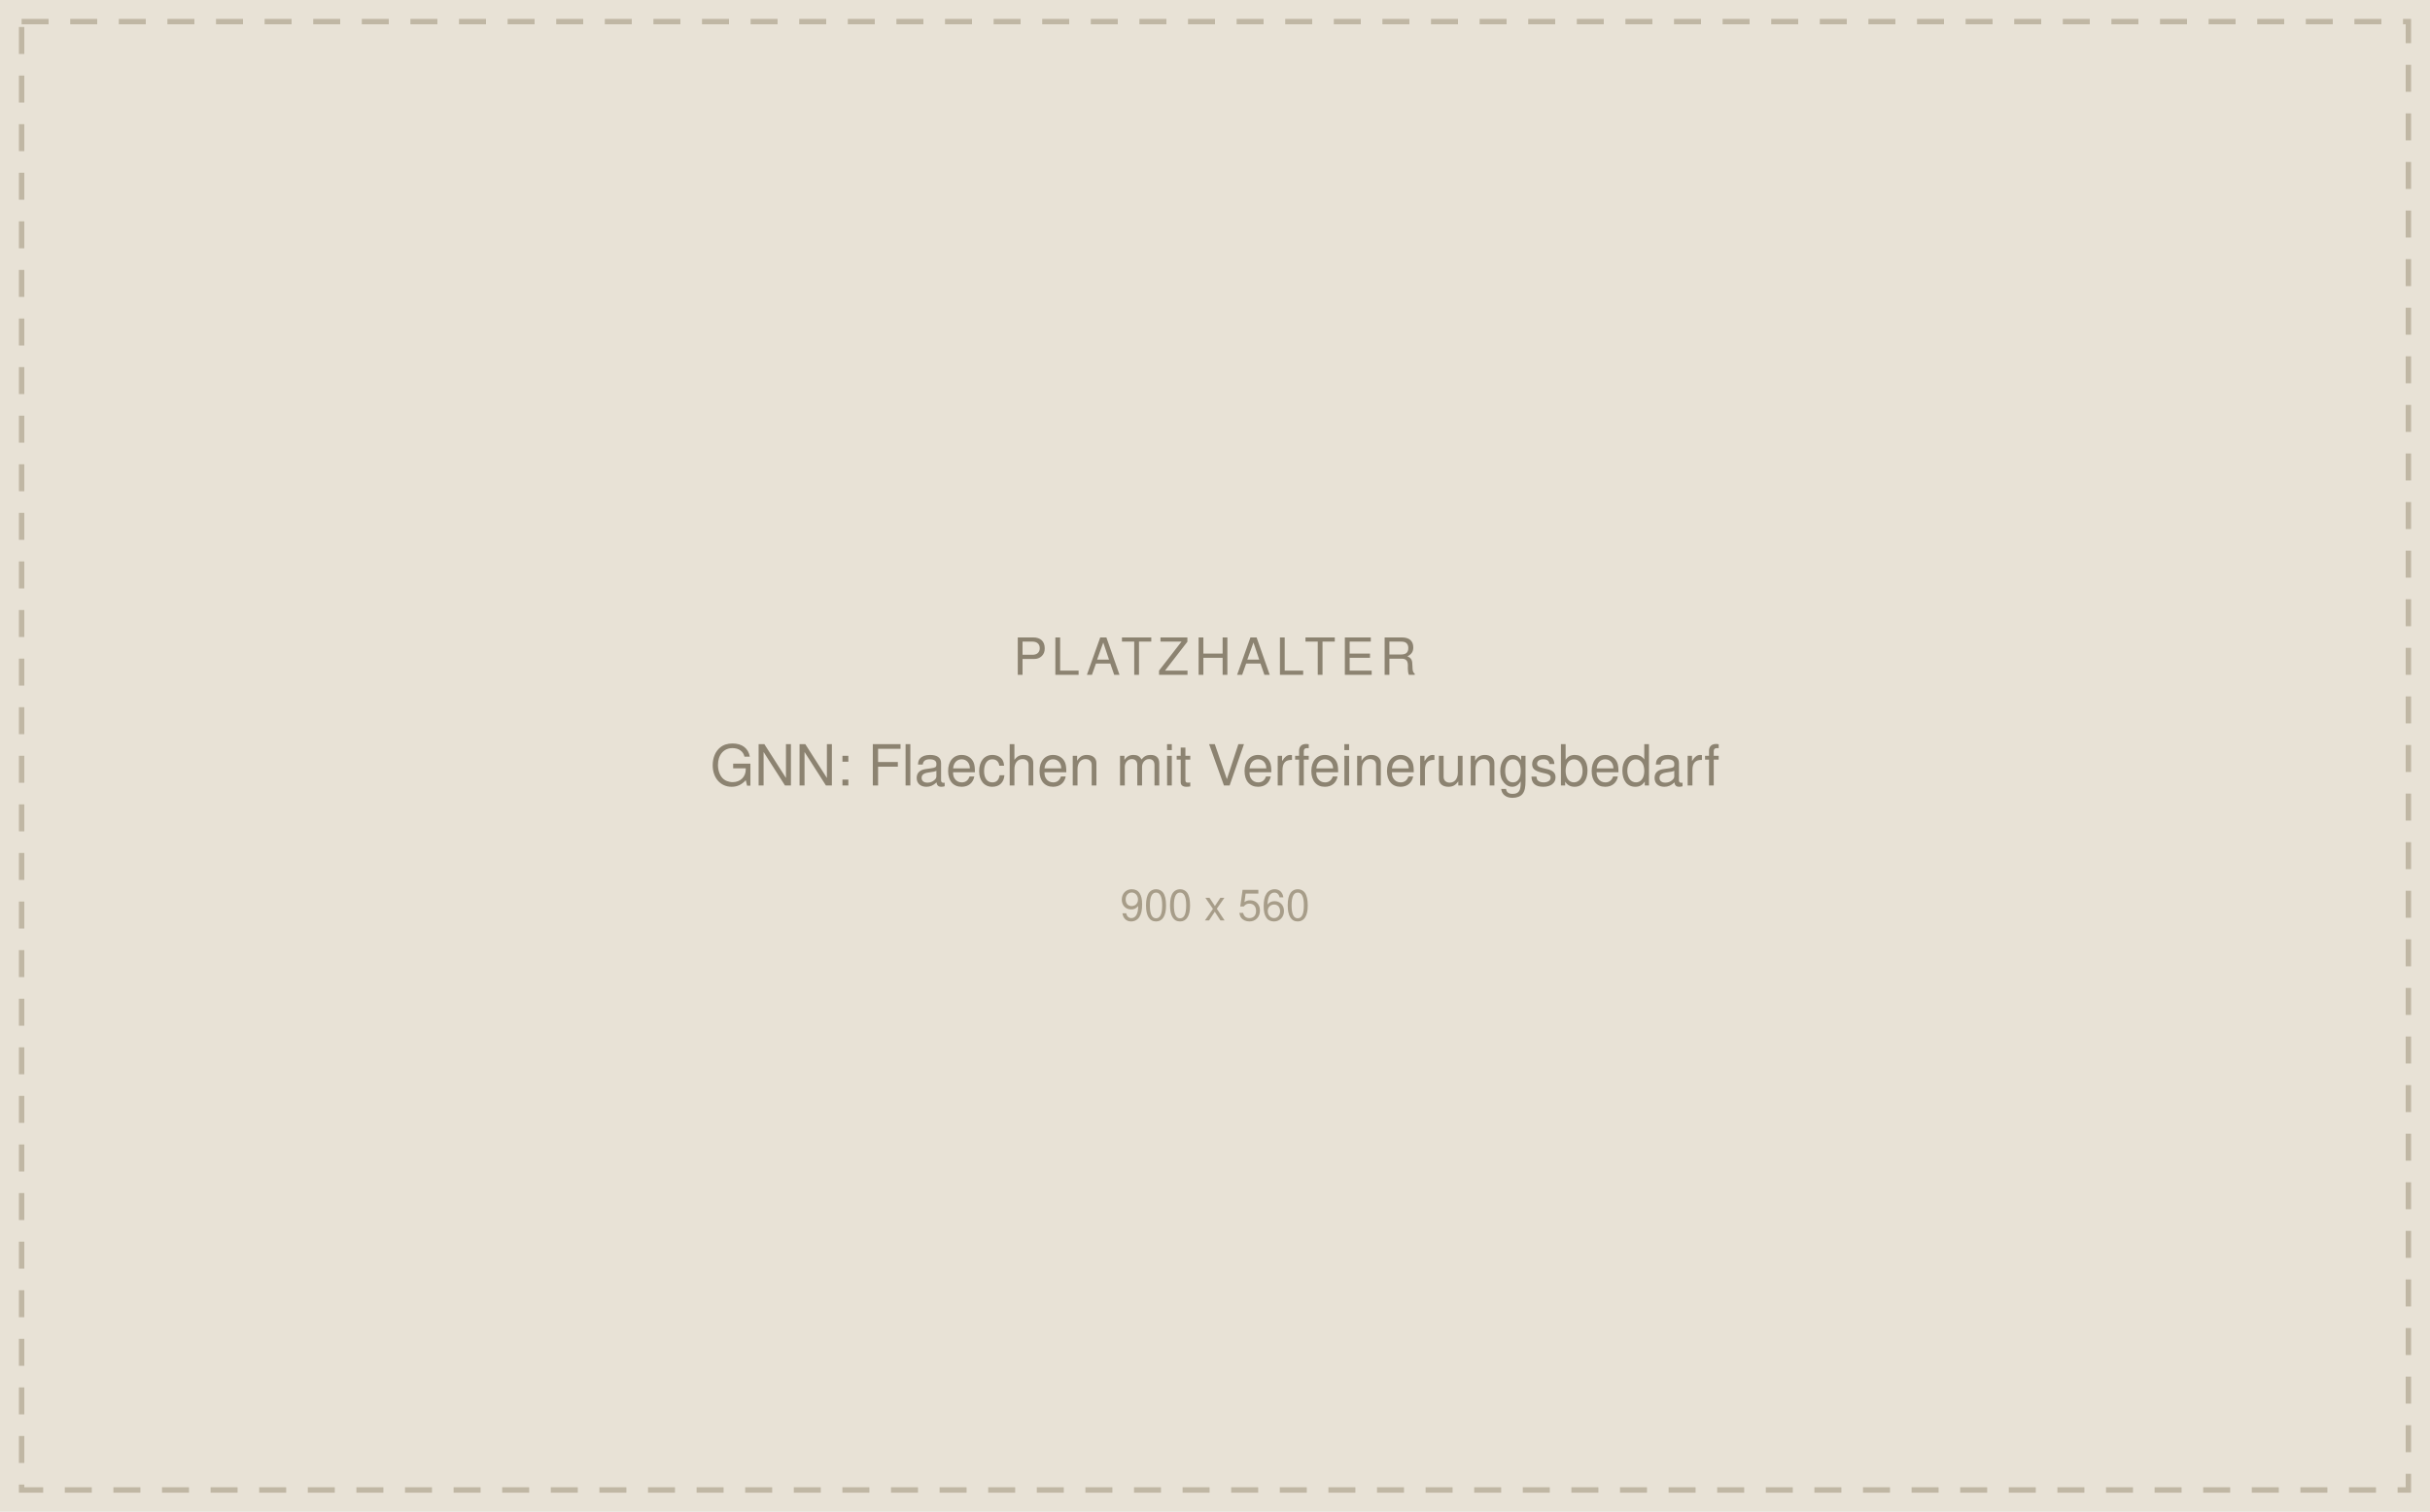
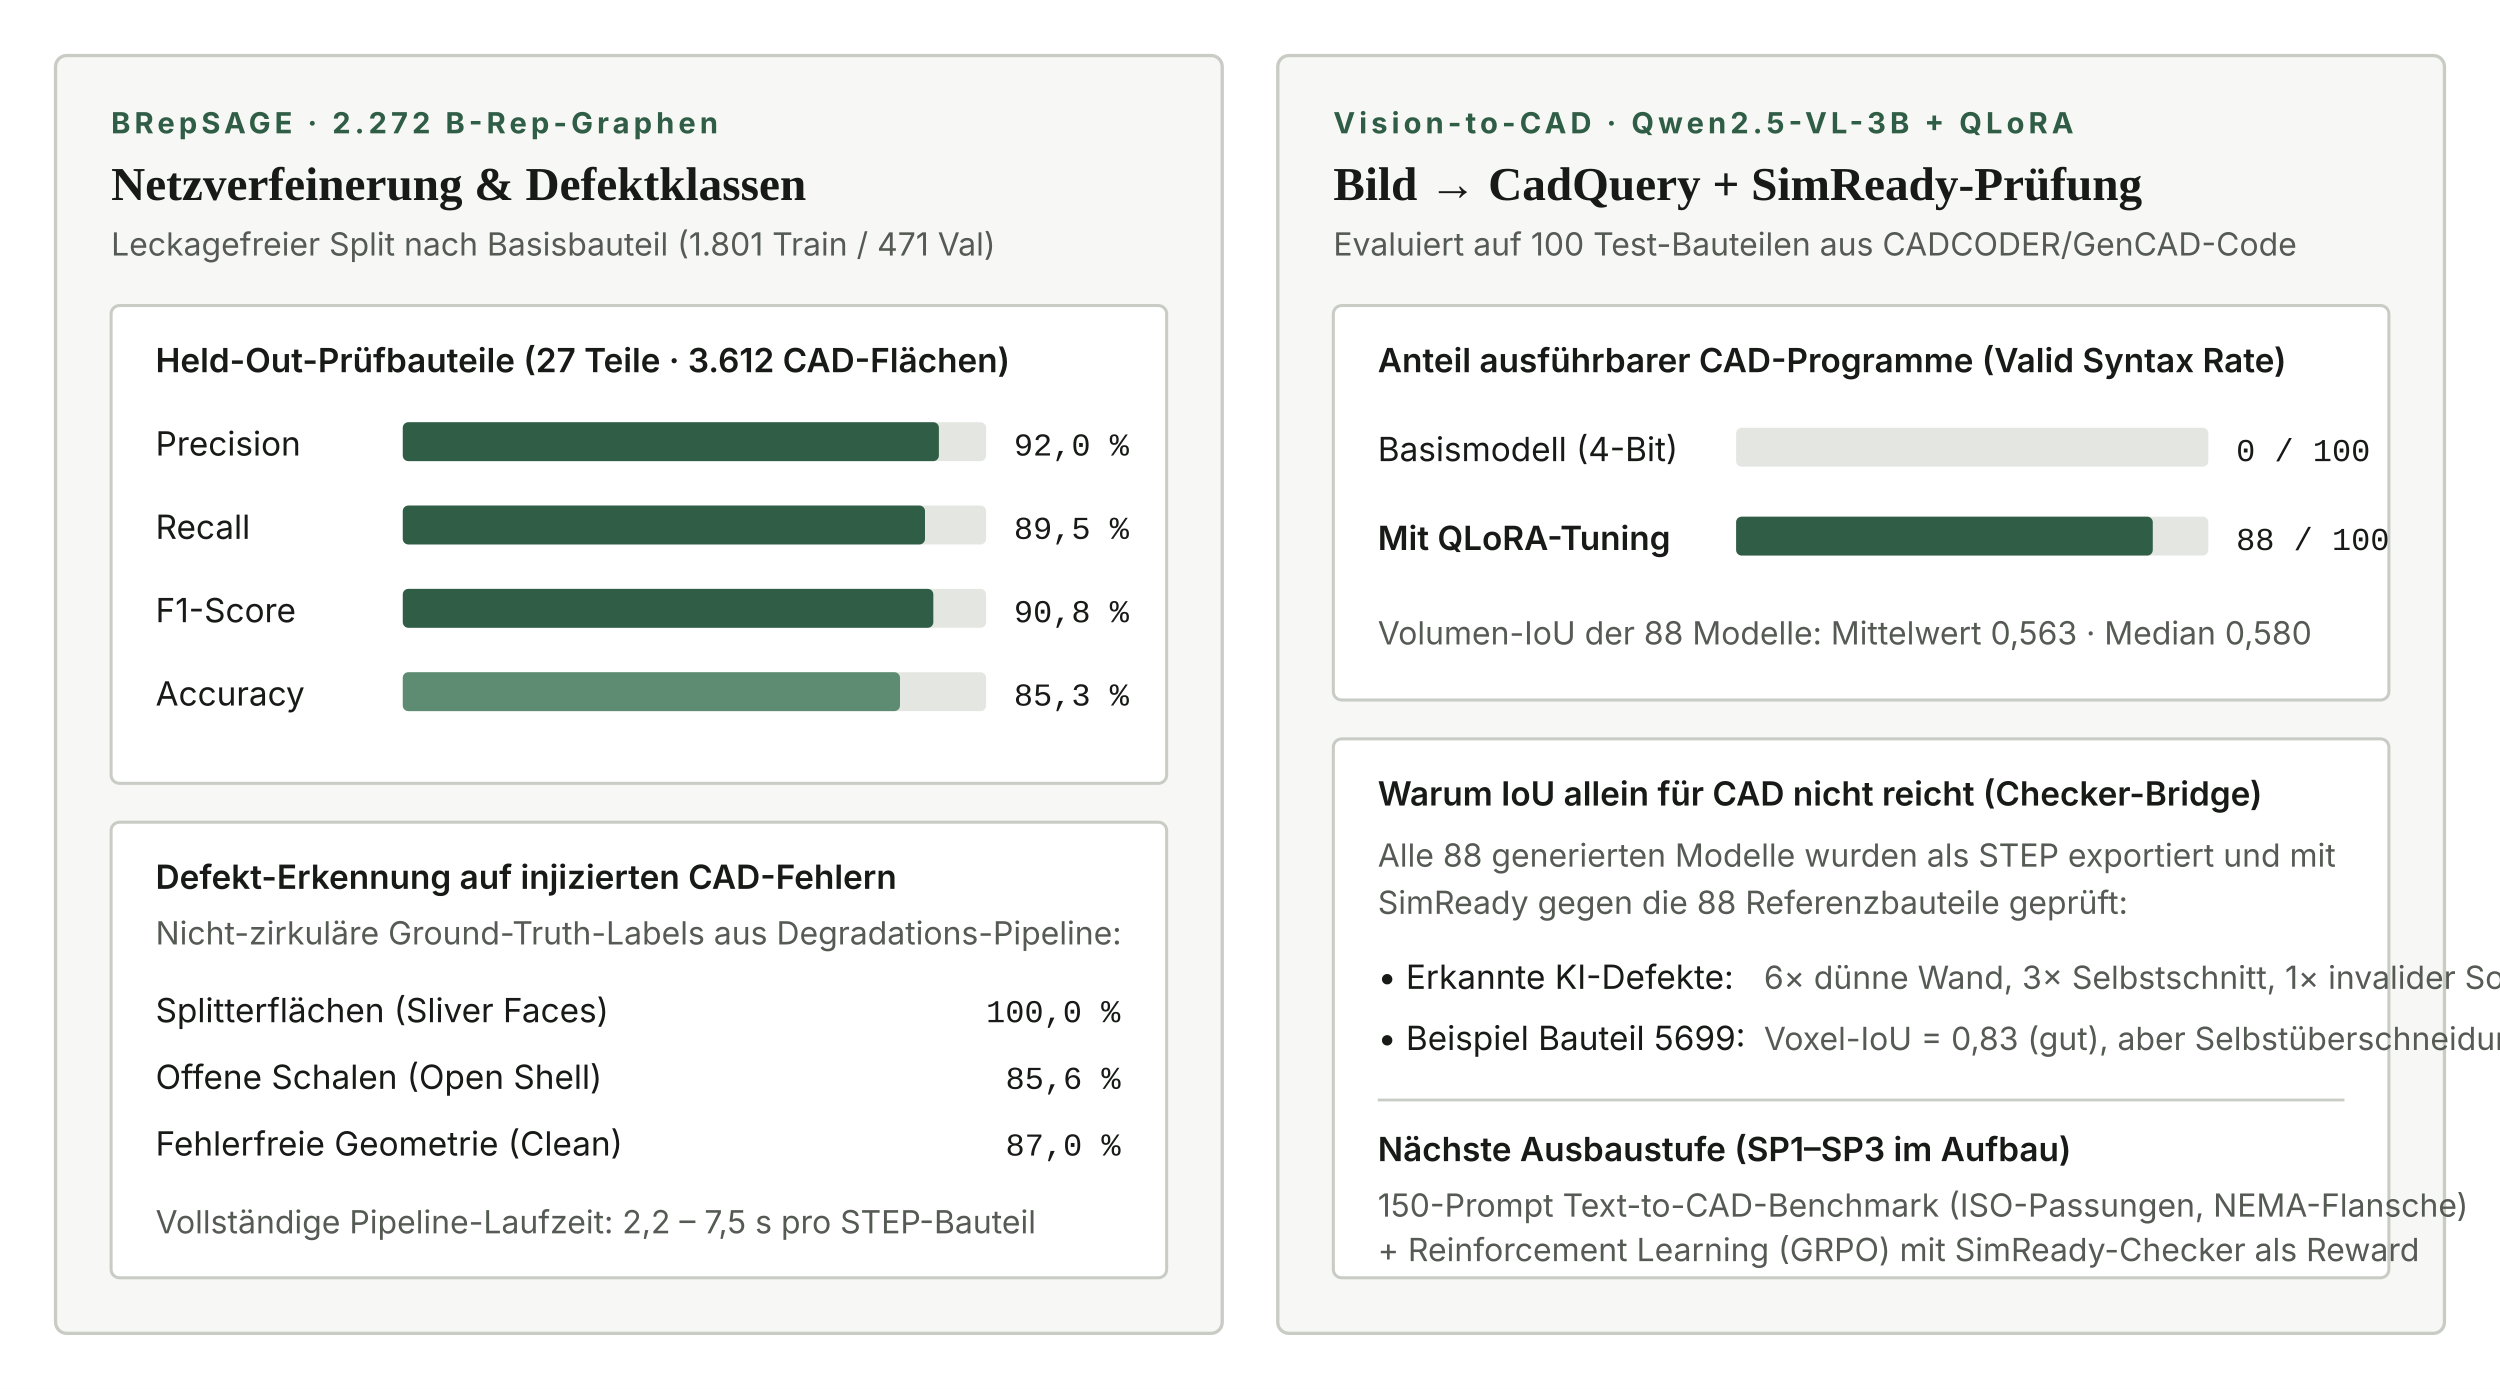
- <svg xmlns="http://www.w3.org/2000/svg" viewBox="0 0 900 560" width="900" height="560" role="img" aria-label="Platzhalter: GNN: Flaechen mit Verfeinerungsbedarf">
-   <rect width="900" height="560" fill="#E8E2D6" />
-   <rect x="8" y="8" width="884" height="544" fill="none" stroke="#C0B7A4" stroke-width="2" stroke-dasharray="10 8" />
-   <g fill="#8C8371" font-family="Helvetica, Arial, sans-serif" text-anchor="middle">
-     <text x="450" y="250" font-size="19" letter-spacing="2">PLATZHALTER</text>
-     <text x="450" y="291" font-size="21">GNN: Flaechen mit Verfeinerungsbedarf</text>
-     <text x="450" y="341" font-size="16" fill="#A79D89">900 x 560</text>
-   </g>
+ <svg xmlns="http://www.w3.org/2000/svg" viewBox="0 0 900 500" width="900" height="500" role="img" aria-label="Ergebnisse von SimReady: BRepSAGE-Bewertung auf 2.272 Bauteilen und Qwen2.5-VL QLoRA Bild-zu-CAD-Benchmark mit Geometrie-Checker">
+   <defs>
+     <style>
+       .bg { fill: #FFFFFF; }
+       .panel { fill: #F7F8F5; stroke: #C8CCC4; stroke-width: 1.2; }
+       .kicker { font-family: 'Public Sans', -apple-system, BlinkMacSystemFont, 'Segoe UI', sans-serif; font-size: 10.5px; font-weight: 700; letter-spacing: 0.14em; text-transform: uppercase; fill: #2F5D46; }
+       .title { font-family: 'Libre Bodoni', Georgia, 'Times New Roman', serif; font-size: 17px; font-weight: 600; fill: #171A17; }
+       .body { font-family: 'Public Sans', -apple-system, BlinkMacSystemFont, 'Segoe UI', sans-serif; font-size: 12px; fill: #171A17; }
+       .muted { font-family: 'Public Sans', -apple-system, BlinkMacSystemFont, 'Segoe UI', sans-serif; font-size: 11.5px; fill: #555B54; }
+       .mono { font-family: 'Consolas', 'Courier New', monospace; font-size: 11.5px; fill: #171A17; }
+       .bar-bg { fill: #E4E7E1; }
+       .bar-green { fill: #2F5D46; }
+       .bar-mid { fill: #5E8C73; }
+       .bar-warn { fill: #C97A2B; }
+       .box { fill: #FFFFFF; stroke: #C8CCC4; stroke-width: 1.1; }
+     </style>
+   </defs>
+   <rect class="bg" width="900" height="500" />
+   <rect class="panel" x="20" y="20" width="420" height="460" rx="4" />
+   <text class="kicker" x="40" y="48">BRepSAGE · 2.272 B-Rep-Graphen</text>
+   <text class="title" x="40" y="72">Netzverfeinerung &amp; Defektklassen</text>
+   <text class="muted" x="40" y="92">Leckagefreier Split nach Basisbauteil (1.801 Train / 471 Val)</text>
+   <rect class="box" x="40" y="110" width="380" height="172" rx="3" />
+   <text class="body" x="56" y="134" font-weight="600">Held-Out-Prüfbauteile (27 Teile · 3.612 CAD-Flächen)</text>
+   <text class="body" x="56" y="164">Precision</text>
+   <rect class="bar-bg" x="145" y="152" width="210" height="14" rx="2" />
+   <rect class="bar-green" x="145" y="152" width="193" height="14" rx="2" />
+   <text class="mono" x="365" y="164">92,0 %</text>
+   <text class="body" x="56" y="194">Recall</text>
+   <rect class="bar-bg" x="145" y="182" width="210" height="14" rx="2" />
+   <rect class="bar-green" x="145" y="182" width="188" height="14" rx="2" />
+   <text class="mono" x="365" y="194">89,5 %</text>
+   <text class="body" x="56" y="224">F1-Score</text>
+   <rect class="bar-bg" x="145" y="212" width="210" height="14" rx="2" />
+   <rect class="bar-green" x="145" y="212" width="191" height="14" rx="2" />
+   <text class="mono" x="365" y="224">90,8 %</text>
+   <text class="body" x="56" y="254">Accuracy</text>
+   <rect class="bar-bg" x="145" y="242" width="210" height="14" rx="2" />
+   <rect class="bar-mid" x="145" y="242" width="179" height="14" rx="2" />
+   <text class="mono" x="365" y="254">85,3 %</text>
+   <rect class="box" x="40" y="296" width="380" height="164" rx="3" />
+   <text class="body" x="56" y="320" font-weight="600">Defekt-Erkennung auf injizierten CAD-Fehlern</text>
+   <text class="muted" x="56" y="340">Nicht-zirkuläre Ground-Truth-Labels aus Degradations-Pipeline:</text>
+   <text class="body" x="56" y="368">Splitterflächen (Sliver Faces)</text>
+   <text class="mono" x="355" y="368" fill="#2F5D46">100,0 %</text>
+   <text class="body" x="56" y="392">Offene Schalen (Open Shell)</text>
+   <text class="mono" x="362" y="392" fill="#2F5D46">85,6 %</text>
+   <text class="body" x="56" y="416">Fehlerfreie Geometrie (Clean)</text>
+   <text class="mono" x="362" y="416">87,0 %</text>
+   <text class="muted" x="56" y="444">Vollständige Pipeline-Laufzeit: 2,2 – 7,5 s pro STEP-Bauteil</text>
+   <rect class="panel" x="460" y="20" width="420" height="460" rx="4" />
+   <text class="kicker" x="480" y="48">Vision-to-CAD · Qwen2.5-VL-3B + QLoRA</text>
+   <text class="title" x="480" y="72">Bild → CadQuery + SimReady-Prüfung</text>
+   <text class="muted" x="480" y="92">Evaluiert auf 100 Test-Bauteilen aus CADCODER/GenCAD-Code</text>
+   <rect class="box" x="480" y="110" width="380" height="142" rx="3" />
+   <text class="body" x="496" y="134" font-weight="600">Anteil ausführbarer CAD-Programme (Valid Syntax Rate)</text>
+   <text class="body" x="496" y="166">Basismodell (4-Bit)</text>
+   <rect class="bar-bg" x="625" y="154" width="170" height="14" rx="2" />
+   <text class="mono" x="805" y="166">0 / 100</text>
+   <text class="body" x="496" y="198" font-weight="600">Mit QLoRA-Tuning</text>
+   <rect class="bar-bg" x="625" y="186" width="170" height="14" rx="2" />
+   <rect class="bar-green" x="625" y="186" width="150" height="14" rx="2" />
+   <text class="mono" x="805" y="198" fill="#2F5D46">88 / 100</text>
+   <text class="muted" x="496" y="232">Volumen-IoU der 88 Modelle: Mittelwert 0,563 · Median 0,580</text>
+   <rect class="box" x="480" y="266" width="380" height="194" rx="3" />
+   <text class="body" x="496" y="290" font-weight="600">Warum IoU allein für CAD nicht reicht (Checker-Bridge)</text>
+   <text class="muted" x="496" y="312">Alle 88 generierten Modelle wurden als STEP exportiert und mit</text>
+   <text class="muted" x="496" y="329">SimReady gegen die 88 Referenzbauteile geprüft:</text>
+   <text class="body" x="496" y="356">• Erkannte KI-Defekte:</text>
+   <text class="muted" x="635" y="356">6× dünne Wand, 3× Selbstschnitt, 1× invalider Solid</text>
+   <text class="body" x="496" y="378">• Beispiel Bauteil 5699:</text>
+   <text class="muted" x="635" y="378">Voxel-IoU = 0,83 (gut), aber Selbstüberschneidung</text>
+   <line x1="496" y1="396" x2="844" y2="396" stroke="#C8CCC4" stroke-width="1" />
+   <text class="body" x="496" y="418" font-weight="600" fill="#2F5D46">Nächste Ausbaustufe (SP1–SP3 im Aufbau)</text>
+   <text class="muted" x="496" y="438">150-Prompt Text-to-CAD-Benchmark (ISO-Passungen, NEMA-Flansche)</text>
+   <text class="muted" x="496" y="454">+ Reinforcement Learning (GRPO) mit SimReady-Checker als Reward</text>
</svg>
